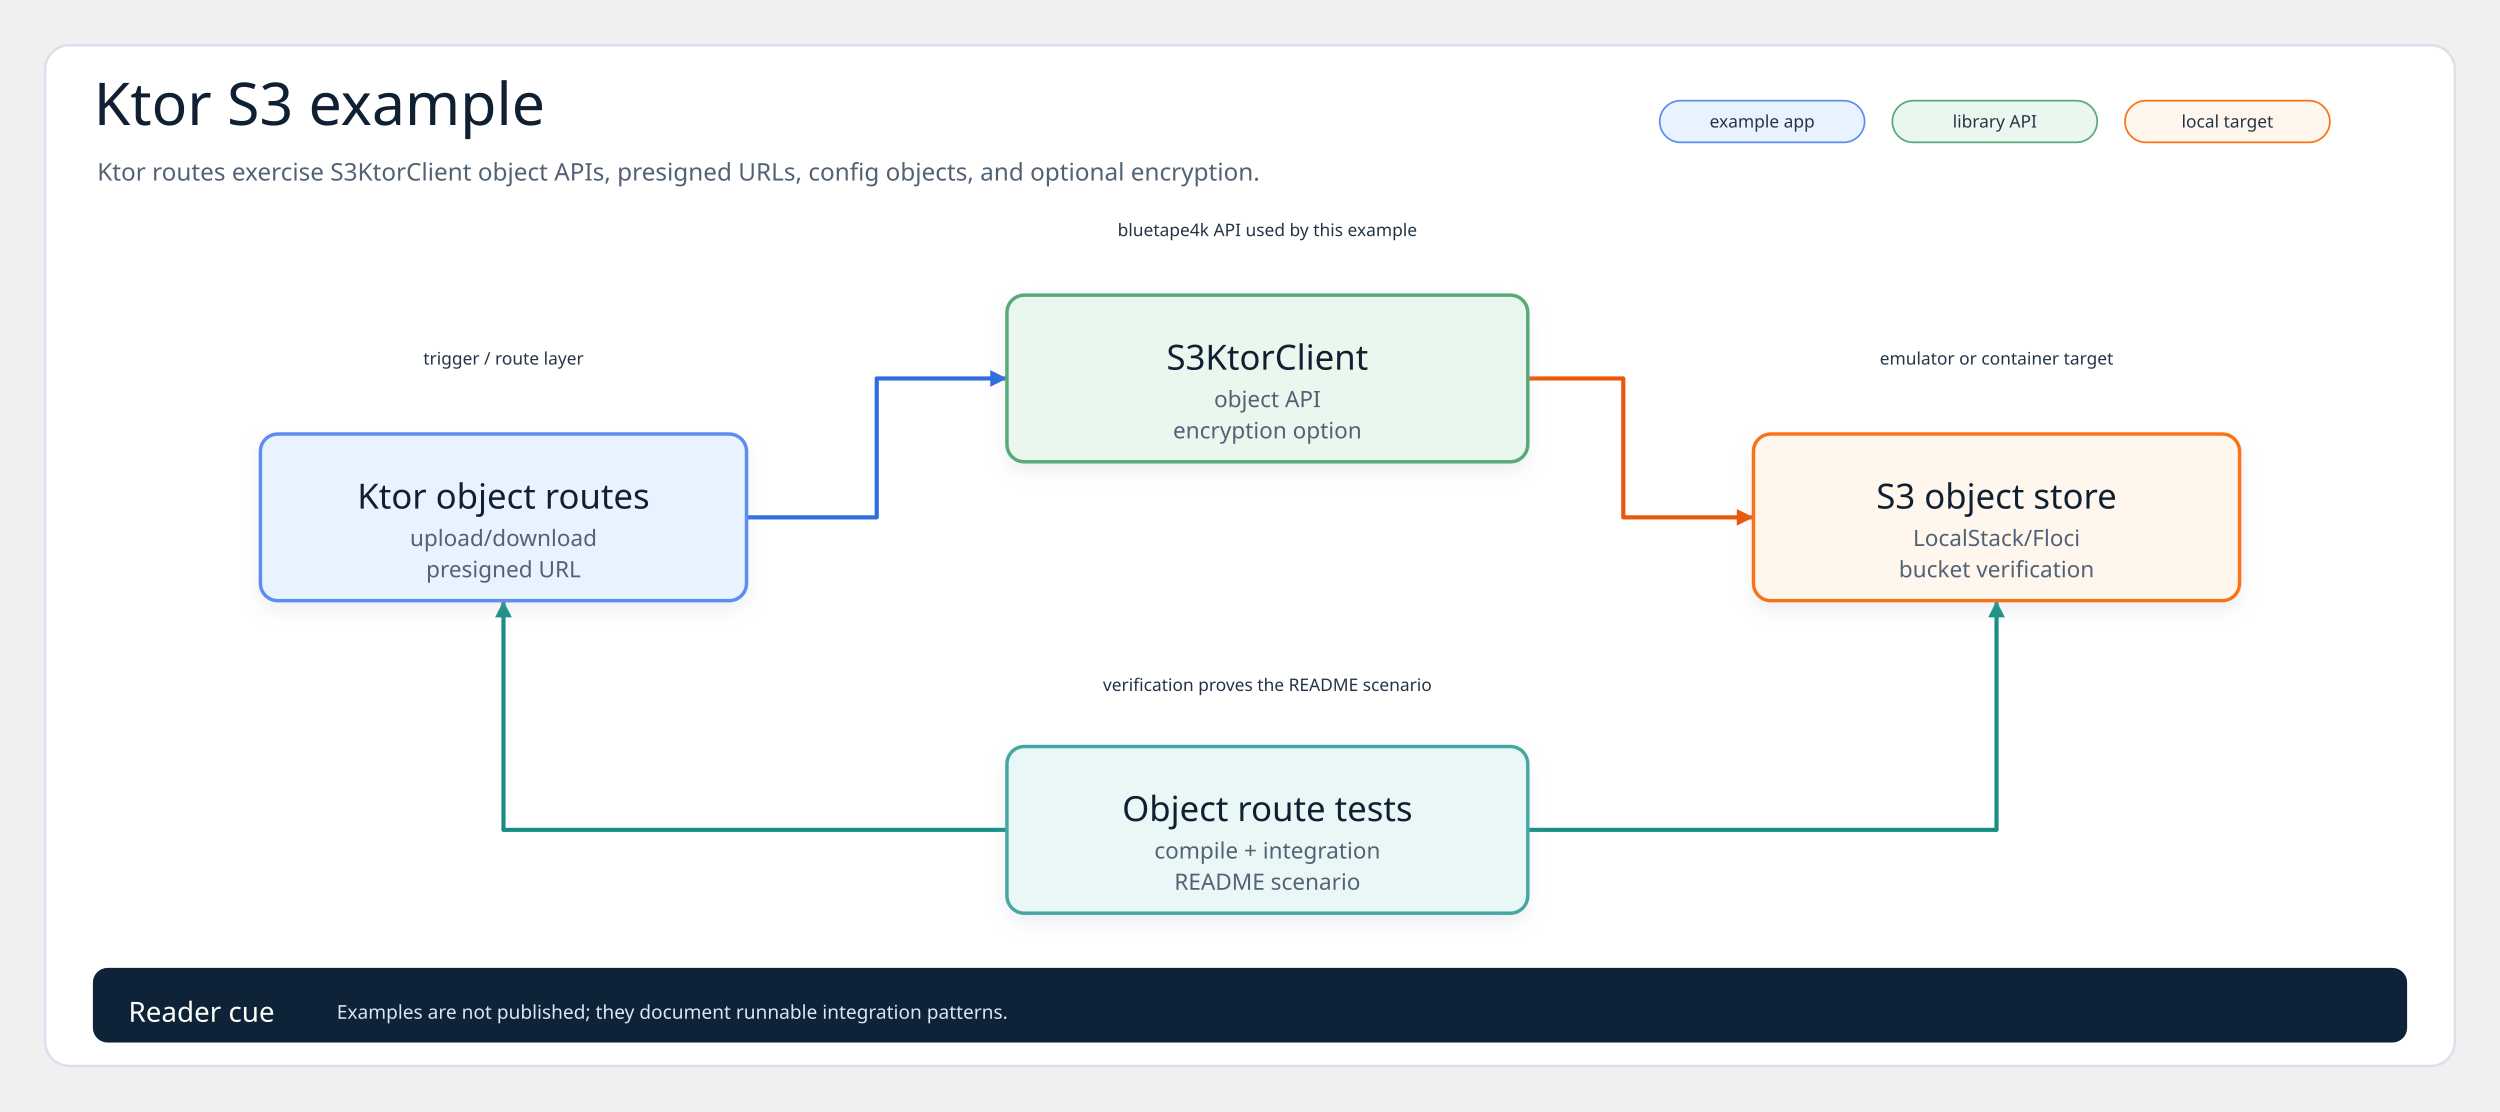
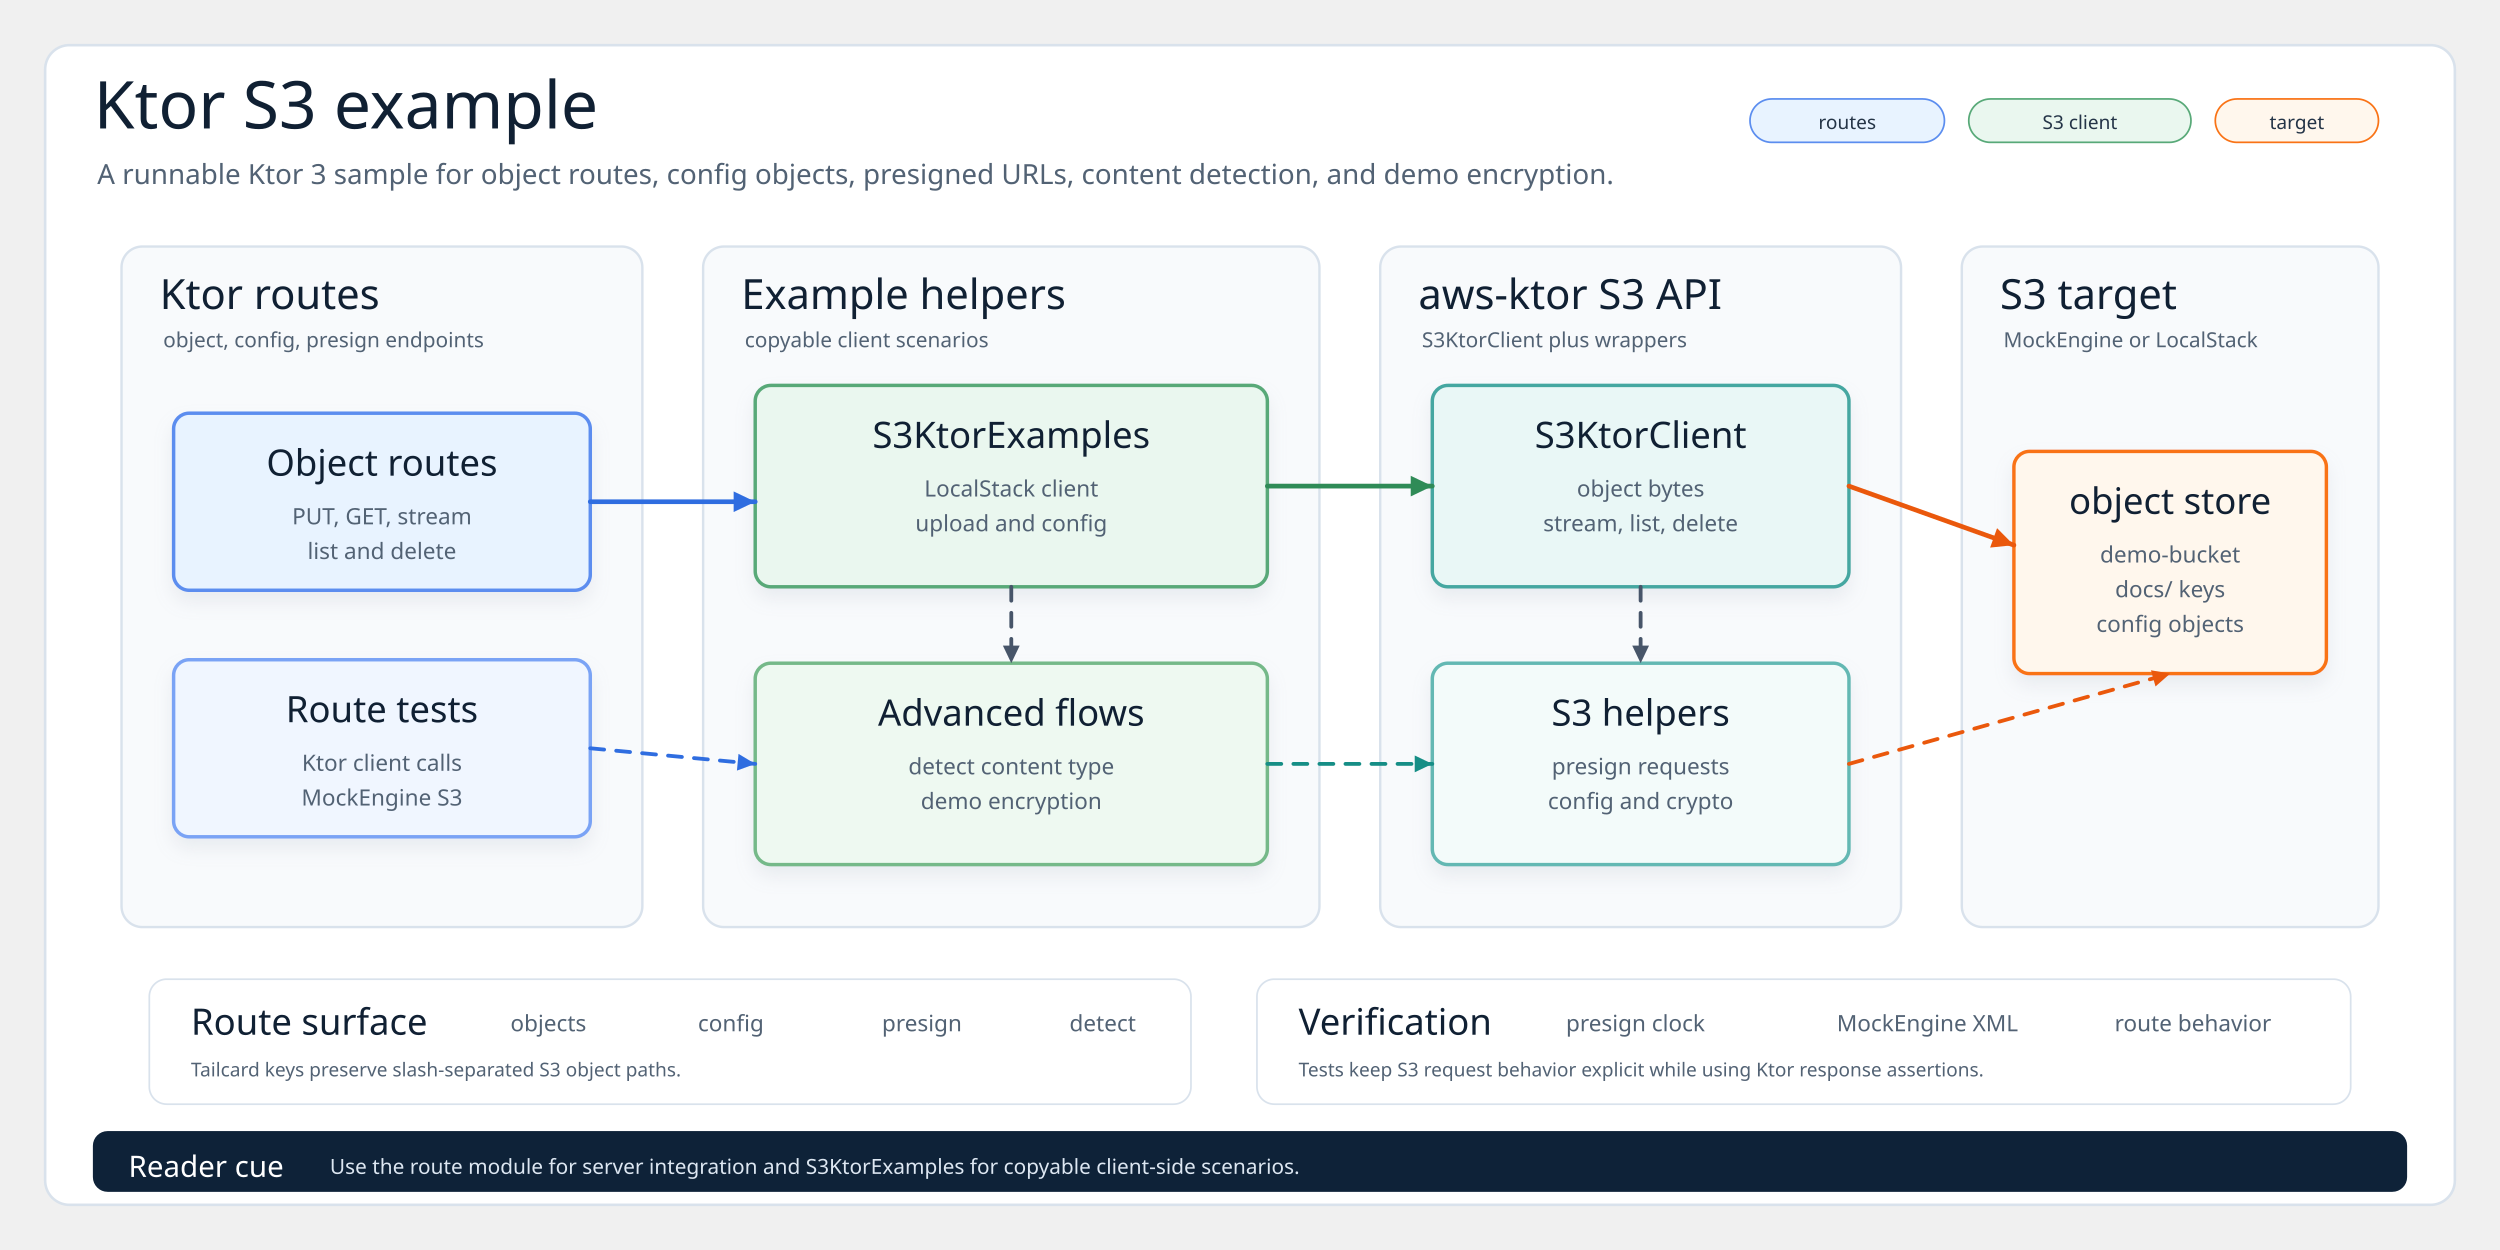
- <svg xmlns="http://www.w3.org/2000/svg" width="1440" height="640" viewBox="0 0 1440 640" role="img" aria-label="Ktor S3 example">
+ <svg xmlns="http://www.w3.org/2000/svg" width="1440" height="720" viewBox="0 0 1440 720" role="img" aria-label="Ktor S3 example architecture">
  <defs>
-     <filter id="shadow" x="-10%" y="-10%" width="120%" height="130%">
-       <feDropShadow dx="0" dy="5" stdDeviation="5" flood-color="#AAB7C6" flood-opacity="0.20" />
+     <filter id="shadow" x="-12%" y="-12%" width="124%" height="132%">
+       <feDropShadow dx="0" dy="6" stdDeviation="5" flood-color="#AAB7C6" flood-opacity="0.20" />
    </filter>
+     <marker id="arrow-blue" viewBox="0 0 6 6" markerWidth="6" markerHeight="6" refX="5.2" refY="3" orient="auto" markerUnits="strokeWidth">
+       <path d="M 0.6 0.8 L 5.2 3 L 0.6 5.2 Z" fill="#2F6DE0" />
+     </marker>
+     <marker id="arrow-green" viewBox="0 0 6 6" markerWidth="6" markerHeight="6" refX="5.2" refY="3" orient="auto" markerUnits="strokeWidth">
+       <path d="M 0.6 0.8 L 5.2 3 L 0.6 5.2 Z" fill="#2F8B57" />
+     </marker>
+     <marker id="arrow-teal" viewBox="0 0 6 6" markerWidth="6" markerHeight="6" refX="5.2" refY="3" orient="auto" markerUnits="strokeWidth">
+       <path d="M 0.6 0.8 L 5.2 3 L 0.6 5.2 Z" fill="#168E86" />
+     </marker>
+     <marker id="arrow-orange" viewBox="0 0 6 6" markerWidth="6" markerHeight="6" refX="5.2" refY="3" orient="auto" markerUnits="strokeWidth">
+       <path d="M 0.6 0.8 L 5.2 3 L 0.6 5.2 Z" fill="#EA580C" />
+     </marker>
+     <marker id="arrow-slate" viewBox="0 0 6 6" markerWidth="6" markerHeight="6" refX="5.2" refY="3" orient="auto" markerUnits="strokeWidth">
+       <path d="M 0.6 0.8 L 5.2 3 L 0.6 5.2 Z" fill="#475569" />
+     </marker>
  </defs>
  <style>
  svg{background:#F5F7FA}
  .frame{fill:#FFFFFF;stroke:#D9E2EC;stroke-width:1.5}
-   .title{font-family:"Architects Daughter";font-size:34px;fill:#102033}
-   .seqTitle{font-family:"Architects Daughter";font-size:44px;fill:#102033}
-   .seqSubtitle{font-family:"Comic Mono";font-size:16px;fill:#526274}
-   .seqParticipantTitle{font-family:"Architects Daughter";font-size:24px;fill:#102033}
-   .seqParticipantDetail{font-family:"Comic Mono";font-size:13px;fill:#526274}
-   .subtitle,.detail,.tiny,.label{font-family:"Comic Mono";fill:#526274}
-   .subtitle{font-size:14px}
-   .label{font-size:12px;fill:#344456}
-   .card-title{font-family:"Architects Daughter";font-size:20px;fill:#102033}
+   .title{font-family:"Architects Daughter";font-size:38px;fill:#102033}
+   .subtitle,.detail,.tiny,.chip{font-family:"Comic Mono";fill:#526274}
+   .subtitle{font-size:16px}
+   .layer-title{font-family:"Architects Daughter";font-size:24px;fill:#102033}
+   .layer-detail{font-family:"Comic Mono";font-size:12px;fill:#526274}
+   .card-title{font-family:"Architects Daughter";font-size:21px;fill:#102033}
  .detail{font-size:13px}
-   .tiny{font-size:10px}
-   .chip{font-family:"Comic Mono";font-size:10px;fill:#243447}
+   .tiny{font-size:11px}
+   .chip{font-size:11px;fill:#243447}
+   .layer{fill:#F8FAFC;stroke:#D9E2EC;stroke-width:1.4}
  .card{stroke-width:2;filter:url(#shadow)}
-   .edge{fill:none;stroke-width:2.4;stroke-linecap:round;stroke-linejoin:round}
-   .seq{fill:none;stroke-width:3;stroke-linecap:round;stroke-linejoin:round}
-   .seqReturn{fill:none;stroke-width:2.7;stroke-linecap:round;stroke-linejoin:round;stroke-dasharray:8 7}
-   .labelPill{fill:#FFFFFF;stroke:#D6E3EF;stroke-width:1.4}
-   .numberBadge{font-family:"Comic Mono";font-size:12px;fill:#FFFFFF}
-   .altBox{fill:#FFFFFF;fill-opacity:.44;stroke:#D6A441;stroke-width:1.8;stroke-dasharray:8 8}
-   .activation{stroke-width:1.4}
+   .edge{fill:none;stroke-width:2.7;stroke-linecap:round;stroke-linejoin:round}
+   .soft-edge{fill:none;stroke-width:2.2;stroke-linecap:round;stroke-linejoin:round;stroke-dasharray:8 7}
  .footer{fill:#0E2238;stroke:#0E2238}
-   .footer-title{font-family:"Architects Daughter";font-size:16px;fill:#FFFFFF}
-   .footer-detail{font-family:"Comic Mono";font-size:11px;fill:#DDE7F2}
-   .seq-line{stroke:#CBD5E1;stroke-width:1.6;stroke-dasharray:6 8}
-   .bar-label{font-family:"Architects Daughter";font-size:17px;fill:#102033}
+   .footer-title{font-family:"Architects Daughter";font-size:17px;fill:#FFFFFF}
+   .footer-detail{font-family:"Comic Mono";font-size:12px;fill:#DDE7F2}
</style>
-   <defs>
-     <marker id="arrow-blue" viewBox="0 0 5 5" markerWidth="5" markerHeight="5" refX="4.5" refY="2.5" orient="auto" markerUnits="strokeWidth">
-       <path d="M 0.5 0.5 L 4.5 2.5 L 0.5 4.5 Z" fill="#2F6DE0" />
-     </marker>
-     <marker id="arrow-green" viewBox="0 0 5 5" markerWidth="5" markerHeight="5" refX="4.5" refY="2.5" orient="auto" markerUnits="strokeWidth">
-       <path d="M 0.5 0.5 L 4.5 2.5 L 0.5 4.5 Z" fill="#2F8B57" />
-     </marker>
-     <marker id="arrow-teal" viewBox="0 0 5 5" markerWidth="5" markerHeight="5" refX="4.5" refY="2.5" orient="auto" markerUnits="strokeWidth">
-       <path d="M 0.5 0.5 L 4.5 2.5 L 0.5 4.5 Z" fill="#168E86" />
-     </marker>
-     <marker id="arrow-amber" viewBox="0 0 5 5" markerWidth="5" markerHeight="5" refX="4.5" refY="2.5" orient="auto" markerUnits="strokeWidth">
-       <path d="M 0.5 0.5 L 4.5 2.5 L 0.5 4.5 Z" fill="#B98518" />
-     </marker>
-     <marker id="arrow-rose" viewBox="0 0 5 5" markerWidth="5" markerHeight="5" refX="4.5" refY="2.5" orient="auto" markerUnits="strokeWidth">
-       <path d="M 0.5 0.5 L 4.5 2.5 L 0.5 4.5 Z" fill="#C74E68" />
-     </marker>
-     <marker id="arrow-violet" viewBox="0 0 5 5" markerWidth="5" markerHeight="5" refX="4.5" refY="2.5" orient="auto" markerUnits="strokeWidth">
-       <path d="M 0.5 0.5 L 4.5 2.5 L 0.5 4.5 Z" fill="#7255C7" />
-     </marker>
-     <marker id="arrow-orange" viewBox="0 0 5 5" markerWidth="5" markerHeight="5" refX="4.5" refY="2.5" orient="auto" markerUnits="strokeWidth">
-       <path d="M 0.5 0.5 L 4.5 2.5 L 0.5 4.5 Z" fill="#EA580C" />
-     </marker>
-     <marker id="arrow-slate" viewBox="0 0 5 5" markerWidth="5" markerHeight="5" refX="4.5" refY="2.5" orient="auto" markerUnits="strokeWidth">
-       <path d="M 0.5 0.5 L 4.5 2.5 L 0.5 4.5 Z" fill="#475569" />
-     </marker>
-   </defs>
-   <rect x="26" y="26" width="1388" height="588" rx="14" class="frame" />
-   <text class="title" x="54" y="72">Ktor S3 example</text>
-   <text class="subtitle" x="56" y="104">Ktor routes exercise S3KtorClient object APIs, presigned URLs, config objects, and optional encryption.</text>
+   <rect x="26" y="26" width="1388" height="668" rx="14" class="frame" />
+   <text class="title" x="54" y="74">Ktor S3 example</text>
+   <text class="subtitle" x="56" y="106">A runnable Ktor 3 sample for object routes, config objects, presigned URLs, content detection, and demo encryption.</text>
  <g>
-     <rect x="956" y="58" width="118" height="24" rx="12" fill="#E8F3FF" stroke="#5B8DEF" />
-     <text class="chip" x="1015.0" y="70" text-anchor="middle" dominant-baseline="middle">example app</text>
+     <rect x="1008" y="57" width="112" height="25" rx="12.5" fill="#E8F3FF" stroke="#5B8DEF" />
+     <text class="chip" x="1064" y="70.5" text-anchor="middle" dominant-baseline="middle">routes</text>
+     <rect x="1134" y="57" width="128" height="25" rx="12.5" fill="#EAF7EF" stroke="#58A978" />
+     <text class="chip" x="1198" y="70.5" text-anchor="middle" dominant-baseline="middle">S3 client</text>
+     <rect x="1276" y="57" width="94" height="25" rx="12.5" fill="#FFF7ED" stroke="#F97316" />
+     <text class="chip" x="1323" y="70.5" text-anchor="middle" dominant-baseline="middle">target</text>
  </g>
-   <g>
-     <rect x="1090" y="58" width="118" height="24" rx="12" fill="#EAF7EF" stroke="#58A978" />
-     <text class="chip" x="1149.0" y="70" text-anchor="middle" dominant-baseline="middle">library API</text>
+   <g id="layers">
+     <rect class="layer" x="70" y="142" width="300" height="392" rx="12" />
+     <text class="layer-title" x="92" y="178">Ktor routes</text>
+     <text class="layer-detail" x="94" y="200">object, config, presign endpoints</text>
+     <rect class="layer" x="405" y="142" width="355" height="392" rx="12" />
+     <text class="layer-title" x="427" y="178">Example helpers</text>
+     <text class="layer-detail" x="429" y="200">copyable client scenarios</text>
+     <rect class="layer" x="795" y="142" width="300" height="392" rx="12" />
+     <text class="layer-title" x="817" y="178">aws-ktor S3 API</text>
+     <text class="layer-detail" x="819" y="200">S3KtorClient plus wrappers</text>
+     <rect class="layer" x="1130" y="142" width="240" height="392" rx="12" />
+     <text class="layer-title" x="1152" y="178">S3 target</text>
+     <text class="layer-detail" x="1154" y="200">MockEngine or LocalStack</text>
  </g>
-   <g>
-     <rect x="1224" y="58" width="118" height="24" rx="12" fill="#FFF7ED" stroke="#F97316" />
-     <text class="chip" x="1283.0" y="70" text-anchor="middle" dominant-baseline="middle">local target</text>
+   <g id="cards">
+     <rect class="card" x="100" y="238" width="240" height="102" rx="9" fill="#E8F3FF" stroke="#5B8DEF" />
+     <text class="card-title" x="220" y="274" text-anchor="middle">Object routes</text>
+     <text class="detail" x="220" y="302" text-anchor="middle">PUT, GET, stream</text>
+     <text class="detail" x="220" y="322" text-anchor="middle">list and delete</text>
+     <rect class="card" x="100" y="380" width="240" height="102" rx="9" fill="#F0F6FF" stroke="#7AA3F5" />
+     <text class="card-title" x="220" y="416" text-anchor="middle">Route tests</text>
+     <text class="detail" x="220" y="444" text-anchor="middle">Ktor client calls</text>
+     <text class="detail" x="220" y="464" text-anchor="middle">MockEngine S3</text>
+     <rect class="card" x="435" y="222" width="295" height="116" rx="9" fill="#EAF7EF" stroke="#58A978" />
+     <text class="card-title" x="582.5" y="258" text-anchor="middle">S3KtorExamples</text>
+     <text class="detail" x="582.5" y="286" text-anchor="middle">LocalStack client</text>
+     <text class="detail" x="582.5" y="306" text-anchor="middle">upload and config</text>
+     <rect class="card" x="435" y="382" width="295" height="116" rx="9" fill="#EEF9F1" stroke="#75B989" />
+     <text class="card-title" x="582.5" y="418" text-anchor="middle">Advanced flows</text>
+     <text class="detail" x="582.5" y="446" text-anchor="middle">detect content type</text>
+     <text class="detail" x="582.5" y="466" text-anchor="middle">demo encryption</text>
+     <rect class="card" x="825" y="222" width="240" height="116" rx="9" fill="#E9F7F6" stroke="#45A7A1" />
+     <text class="card-title" x="945" y="258" text-anchor="middle">S3KtorClient</text>
+     <text class="detail" x="945" y="286" text-anchor="middle">object bytes</text>
+     <text class="detail" x="945" y="306" text-anchor="middle">stream, list, delete</text>
+     <rect class="card" x="825" y="382" width="240" height="116" rx="9" fill="#F3FBFA" stroke="#63B8B3" />
+     <text class="card-title" x="945" y="418" text-anchor="middle">S3 helpers</text>
+     <text class="detail" x="945" y="446" text-anchor="middle">presign requests</text>
+     <text class="detail" x="945" y="466" text-anchor="middle">config and crypto</text>
+     <rect class="card" x="1160" y="260" width="180" height="128" rx="9" fill="#FFF7ED" stroke="#F97316" />
+     <text class="card-title" x="1250" y="296" text-anchor="middle">object store</text>
+     <text class="detail" x="1250" y="324" text-anchor="middle">demo-bucket</text>
+     <text class="detail" x="1250" y="344" text-anchor="middle">docs/ keys</text>
+     <text class="detail" x="1250" y="364" text-anchor="middle">config objects</text>
  </g>
-   <text class="chip" x="290" y="210" text-anchor="middle">trigger / route layer</text>
-   <text class="chip" x="730" y="136" text-anchor="middle">bluetape4k API used by this example</text>
-   <text class="chip" x="1150" y="210" text-anchor="middle">emulator or container target</text>
-   <text class="chip" x="730" y="398" text-anchor="middle">verification proves the README scenario</text>
-   <g id="routes">
-     <path class="edge" d="M 430.0 298.0 L 505.0 298.0 L 505.0 218.0 L 580.0 218.0" stroke="#2F6DE0" marker-end="url(#arrow-blue)" />
-     <path class="edge" d="M 880.0 218.0 L 935.0 218.0 L 935.0 298.0 L 1010.0 298.0" stroke="#EA580C" marker-end="url(#arrow-orange)" />
-     <path class="edge" d="M 580.0 478.0 L 290.0 478.0 L 290.0 346.0" stroke="#168E86" marker-end="url(#arrow-teal)" />
-     <path class="edge" d="M 880.0 478.0 L 1150.0 478.0 L 1150.0 346.0" stroke="#168E86" marker-end="url(#arrow-teal)" />
+   <g id="connections">
+     <path class="edge" d="M 340 289 L 435 289" stroke="#2F6DE0" marker-end="url(#arrow-blue)" />
+     <path class="edge" d="M 730 280 L 825 280" stroke="#2F8B57" marker-end="url(#arrow-green)" />
+     <path class="edge" d="M 1065 280 L 1160 314" stroke="#EA580C" marker-end="url(#arrow-orange)" />
+     <path class="soft-edge" d="M 582.5 338 L 582.5 382" stroke="#475569" marker-end="url(#arrow-slate)" />
+     <path class="soft-edge" d="M 945 338 L 945 382" stroke="#475569" marker-end="url(#arrow-slate)" />
+     <path class="soft-edge" d="M 340 431 L 435 440" stroke="#2F6DE0" marker-end="url(#arrow-blue)" />
+     <path class="soft-edge" d="M 730 440 L 825 440" stroke="#168E86" marker-end="url(#arrow-teal)" />
+     <path class="soft-edge" d="M 1065 440 L 1250 388" stroke="#EA580C" marker-end="url(#arrow-orange)" />
  </g>
-   <g id="route">
-     <rect class="card" x="150.0" y="250.0" width="280.0" height="96.0" rx="10" fill="#E8F3FF" stroke="#5B8DEF" />
-     <text class="card-title" x="290.0" y="286.0" text-anchor="middle" dominant-baseline="middle">Ktor object routes</text>
-     <text class="detail" x="290.0" y="310.0" text-anchor="middle" dominant-baseline="middle">upload/download</text>
-     <text class="detail" x="290.0" y="328.0" text-anchor="middle" dominant-baseline="middle">presigned URL</text>
+   <g id="route-table">
+     <rect x="86" y="564" width="600" height="72" rx="10" fill="#FFFFFF" stroke="#D9E2EC" />
+     <text class="card-title" x="110" y="596">Route surface</text>
+     <text class="detail" x="294" y="594">objects</text>
+     <text class="detail" x="402" y="594">config</text>
+     <text class="detail" x="508" y="594">presign</text>
+     <text class="detail" x="616" y="594">detect</text>
+     <text class="tiny" x="110" y="620">Tailcard keys preserve slash-separated S3 object paths.</text>
+     <rect x="724" y="564" width="630" height="72" rx="10" fill="#FFFFFF" stroke="#D9E2EC" />
+     <text class="card-title" x="748" y="596">Verification</text>
+     <text class="detail" x="902" y="594">presign clock</text>
+     <text class="detail" x="1058" y="594">MockEngine XML</text>
+     <text class="detail" x="1218" y="594">route behavior</text>
+     <text class="tiny" x="748" y="620">Tests keep S3 request behavior explicit while using Ktor response assertions.</text>
  </g>
-   <g id="module">
-     <rect class="card" x="580.0" y="170.0" width="300.0" height="96.0" rx="10" fill="#EAF7EF" stroke="#58A978" />
-     <text class="card-title" x="730.0" y="206.0" text-anchor="middle" dominant-baseline="middle">S3KtorClient</text>
-     <text class="detail" x="730.0" y="230.0" text-anchor="middle" dominant-baseline="middle">object API</text>
-     <text class="detail" x="730.0" y="248.0" text-anchor="middle" dominant-baseline="middle">encryption option</text>
-   </g>
-   <g id="service">
-     <rect class="card" x="1010.0" y="250.0" width="280.0" height="96.0" rx="10" fill="#FFF7ED" stroke="#F97316" />
-     <text class="card-title" x="1150.0" y="286.0" text-anchor="middle" dominant-baseline="middle">S3 object store</text>
-     <text class="detail" x="1150.0" y="310.0" text-anchor="middle" dominant-baseline="middle">LocalStack/Floci</text>
-     <text class="detail" x="1150.0" y="328.0" text-anchor="middle" dominant-baseline="middle">bucket verification</text>
-   </g>
-   <g id="tests">
-     <rect class="card" x="580.0" y="430.0" width="300.0" height="96.0" rx="10" fill="#E9F7F6" stroke="#45A7A1" />
-     <text class="card-title" x="730.0" y="466.0" text-anchor="middle" dominant-baseline="middle">Object route tests</text>
-     <text class="detail" x="730.0" y="490.0" text-anchor="middle" dominant-baseline="middle">compile + integration</text>
-     <text class="detail" x="730.0" y="508.0" text-anchor="middle" dominant-baseline="middle">README scenario</text>
-   </g>
-   <rect class="footer" x="54" y="558" width="1332" height="42" rx="8" />
-   <text class="footer-title" x="74" y="583" dominant-baseline="middle">Reader cue</text>
-   <text class="footer-detail" x="194" y="583" dominant-baseline="middle">Examples are not published; they document runnable integration patterns.</text>
+   <rect class="footer" x="54" y="652" width="1332" height="34" rx="8" />
+   <text class="footer-title" x="74" y="672" dominant-baseline="middle">Reader cue</text>
+   <text class="footer-detail" x="190" y="672" dominant-baseline="middle">Use the route module for server integration and S3KtorExamples for copyable client-side scenarios.</text>
</svg>
